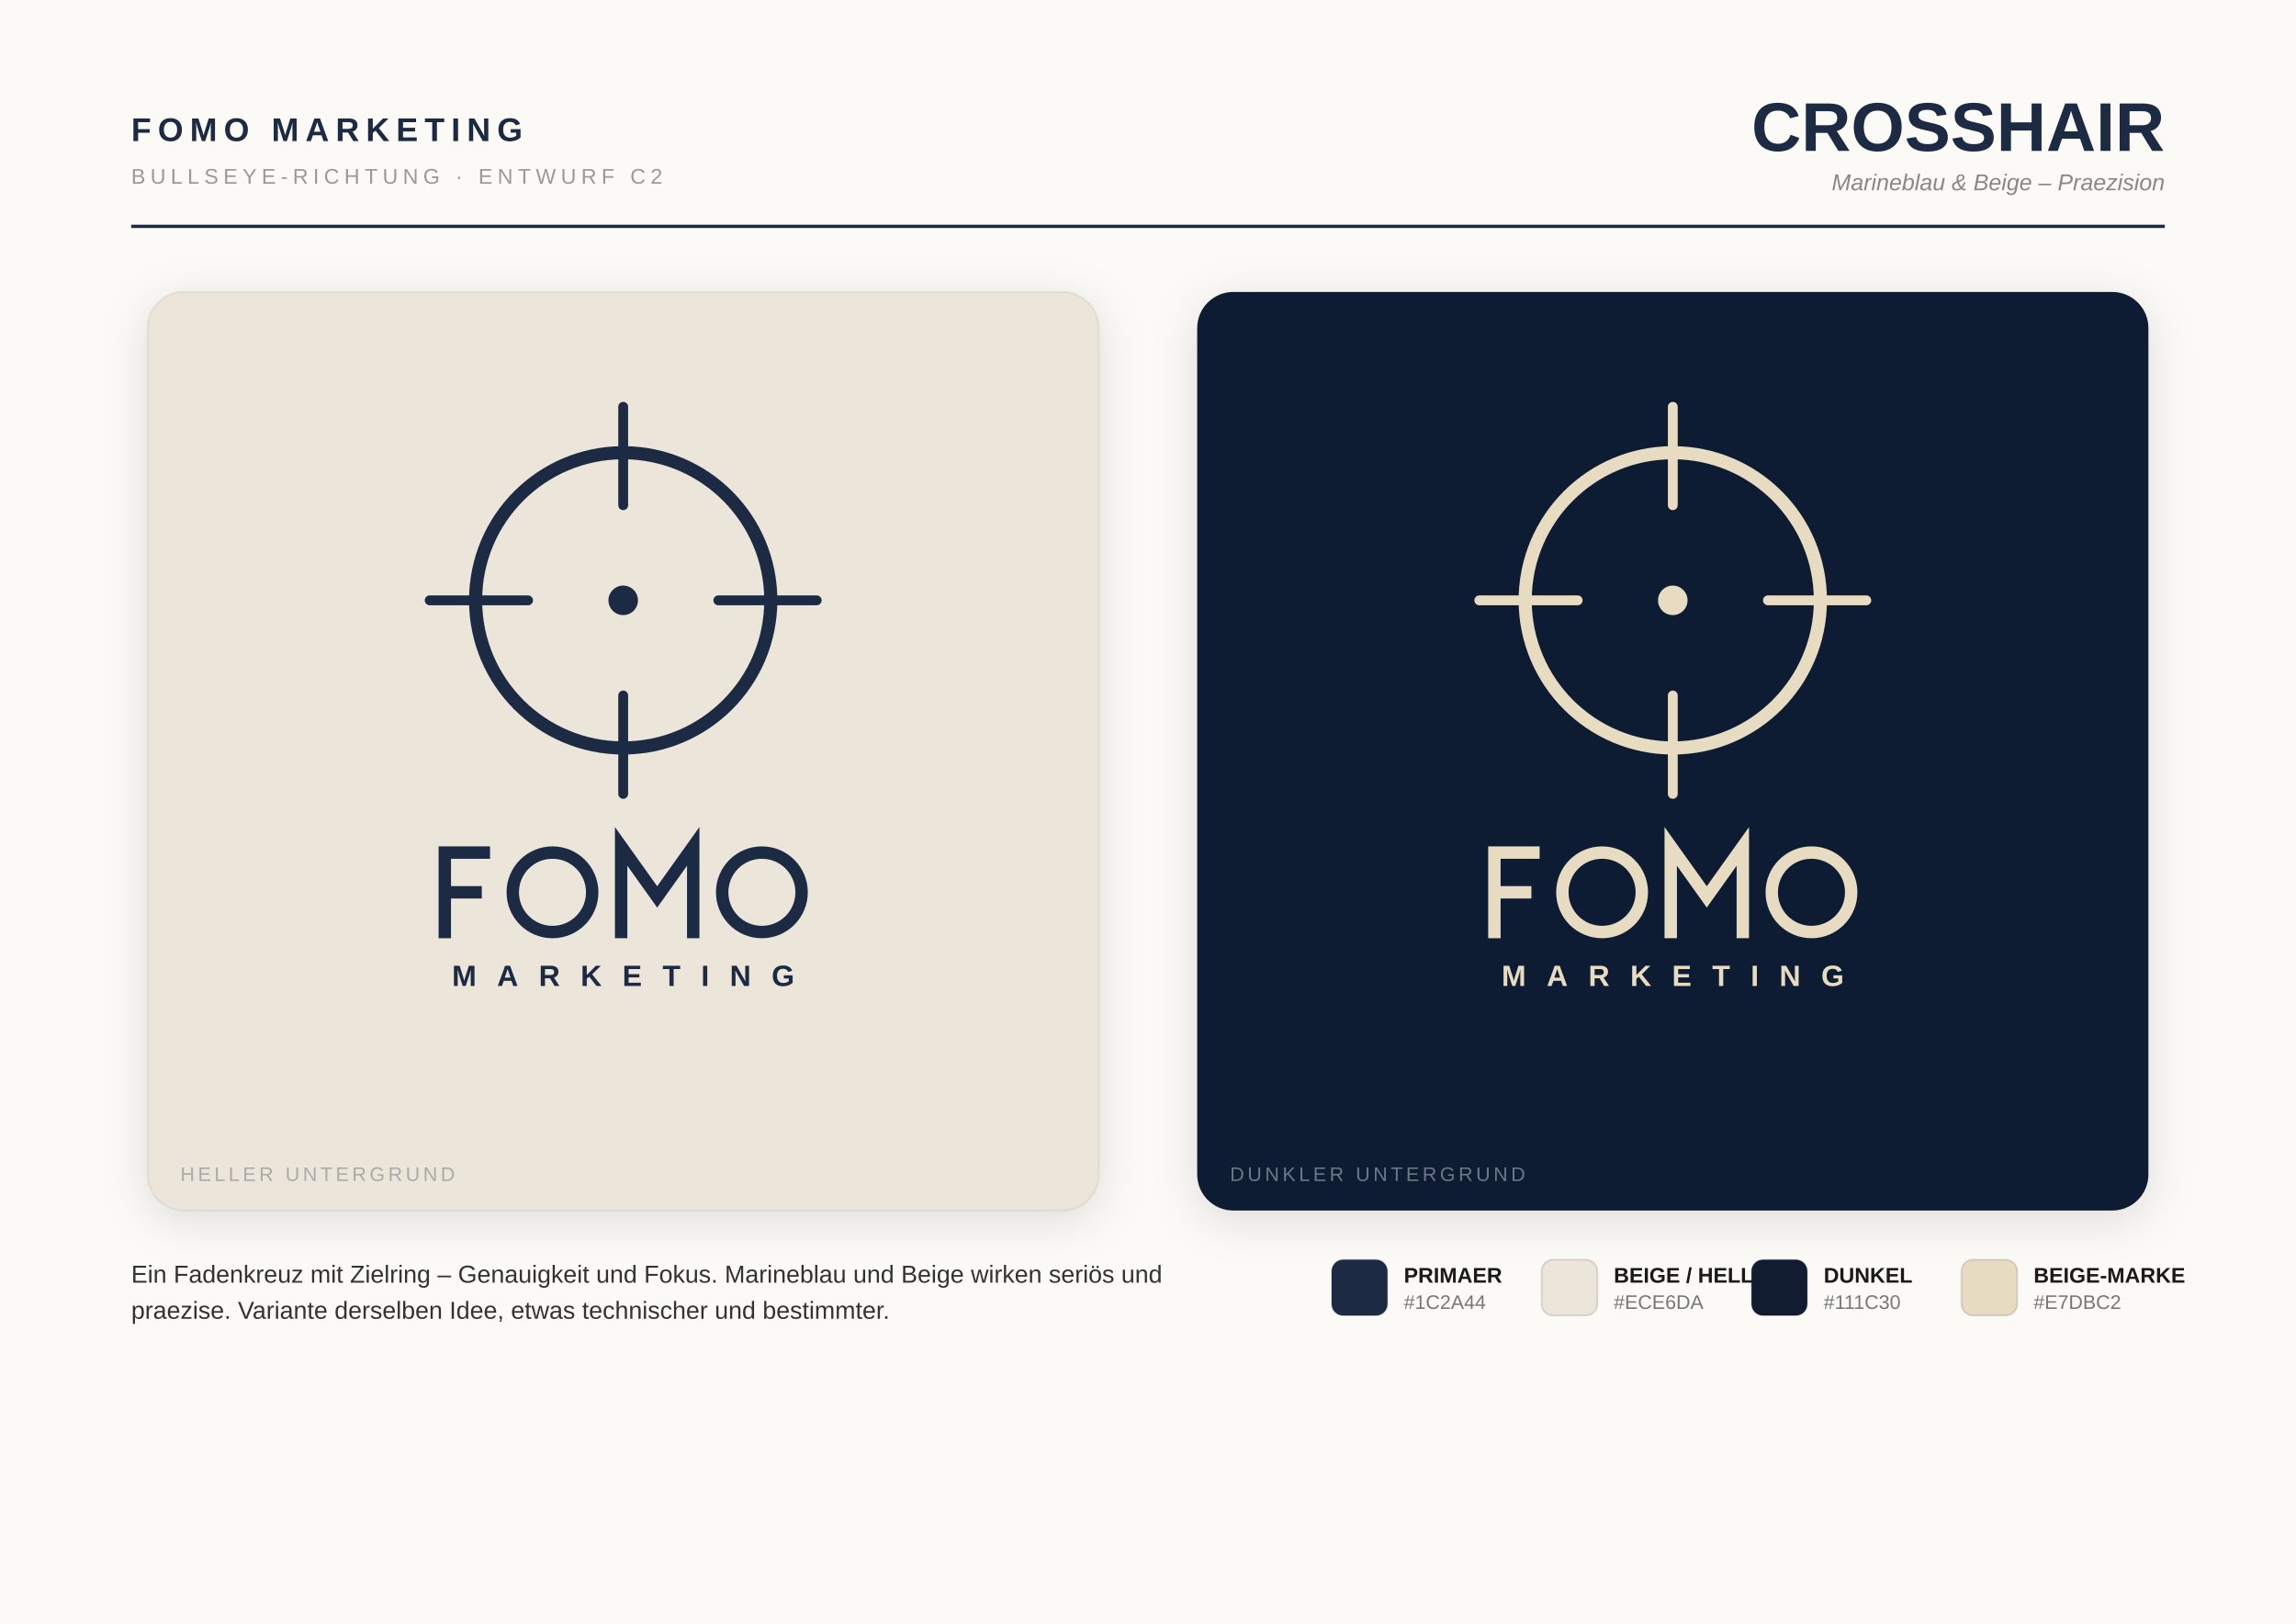
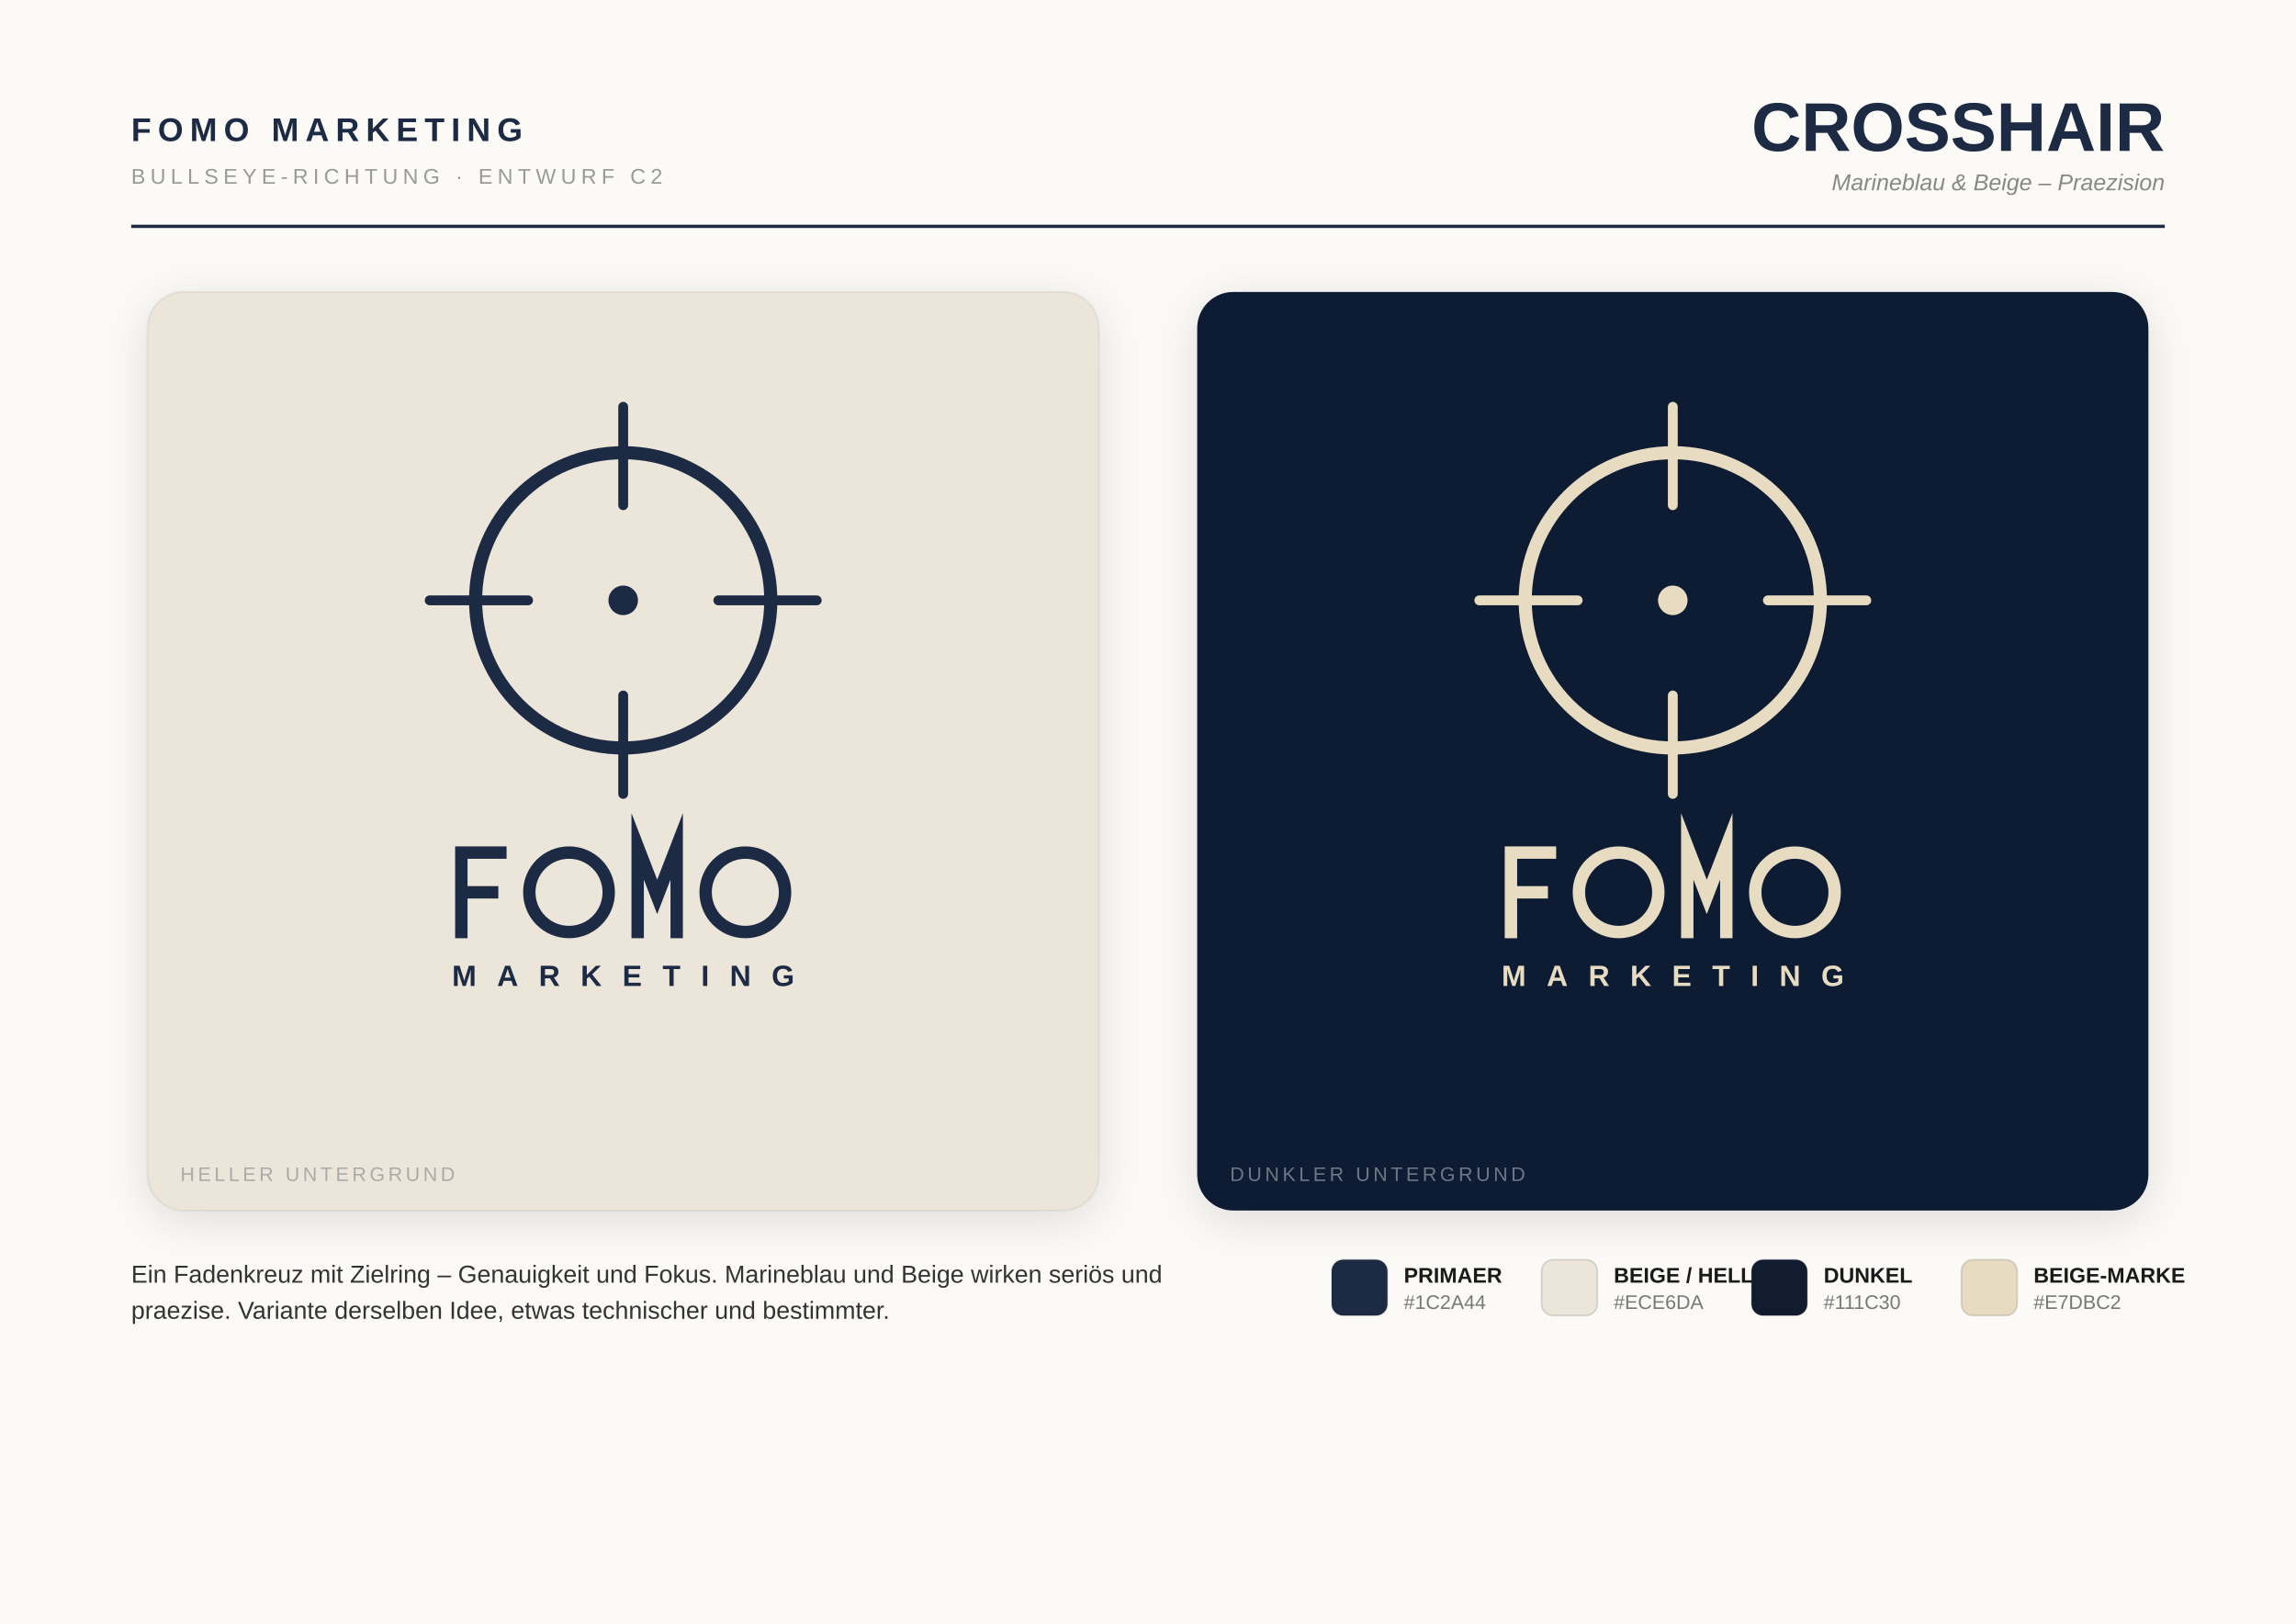
<svg xmlns="http://www.w3.org/2000/svg" width="1400" height="990" viewBox="0 0 1400 990">
  <defs>
    <filter id="soft" x="-20%" y="-20%" width="140%" height="140%">
      <feDropShadow dx="0" dy="6" stdDeviation="14" flood-color="#000" flood-opacity="0.12" />
    </filter>
  </defs>
  <rect width="1400" height="990" fill="#FBFAF7" />
  <text x="80" y="86" font-family="Liberation Sans, Arial, DejaVu Sans, sans-serif" font-size="20" font-weight="800" letter-spacing="4" fill="#1C2A44">FOMO MARKETING</text>
  <text x="80" y="112" font-family="Liberation Sans, Arial, DejaVu Sans, sans-serif" font-size="13" letter-spacing="3" fill="#999">BULLSEYE-RICHTUNG · ENTWURF C2</text>
  <text x="1320" y="92" font-family="Liberation Sans, Arial, DejaVu Sans, sans-serif" font-size="42" font-weight="800" text-anchor="end" fill="#1C2A44">CROSSHAIR</text>
  <text x="1320" y="116" font-family="Liberation Sans, Arial, DejaVu Sans, sans-serif" font-size="14" font-style="italic" text-anchor="end" fill="#888">Marineblau &amp; Beige – Praezision</text>
  <line x1="80" y1="138" x2="1320" y2="138" stroke="#1C2A44" stroke-width="2" />
  <rect x="90" y="178" width="580" height="560" rx="22" fill="#ECE6DA" stroke="#0000000f" stroke-width="1.2" filter="url(#soft)" />
  <rect x="730" y="178" width="580" height="560" rx="22" fill="#111C30" filter="url(#soft)" />
  <g transform="translate(380.0 366.0) scale(1.0) translate(-380.0 -458.0)">
    <circle cx="380.0" cy="458.0" r="90.0" fill="none" stroke="#1C2A44" stroke-width="8.0" />
    <circle cx="380.0" cy="458.0" r="9.0" fill="#1C2A44" />
    <line x1="380.0" y1="400.0" x2="380.0" y2="340.0" stroke="#1C2A44" stroke-width="6.0" stroke-linecap="round" />
    <line x1="438.0" y1="458.0" x2="498.0" y2="458.0" stroke="#1C2A44" stroke-width="6.0" stroke-linecap="round" />
    <line x1="380.0" y1="516.0" x2="380.0" y2="576.0" stroke="#1C2A44" stroke-width="6.0" stroke-linecap="round" />
    <line x1="322.0" y1="458.0" x2="262.0" y2="458.0" stroke="#1C2A44" stroke-width="6.0" stroke-linecap="round" />
  </g>
-   <path fill="none" stroke="#1C2A44" stroke-width="7.56" stroke-linecap="butt" stroke-linejoin="miter" stroke-miterlimit="8" d="M 271.22 516.00 L 271.22 572.00 M 271.22 519.78 L 298.80 519.78 M 271.22 544.00 L 293.78 544.00" />
-   <circle cx="336.88" cy="544.00" r="24.22" fill="none" stroke="#1C2A44" stroke-width="7.56" stroke-linecap="butt" stroke-linejoin="miter" stroke-miterlimit="8" />
-   <path fill="none" stroke="#1C2A44" stroke-width="7.56" stroke-linecap="butt" stroke-linejoin="miter" stroke-miterlimit="8" d="M 378.74 572.00 L 378.74 516.00 L 400.72 546.80 L 422.70 516.00 L 422.70 572.00" />
-   <circle cx="464.56" cy="544.00" r="24.22" fill="none" stroke="#1C2A44" stroke-width="7.56" stroke-linecap="butt" stroke-linejoin="miter" stroke-miterlimit="8" />
+   <path fill="none" stroke="#1C2A44" stroke-width="7.56" stroke-linecap="butt" stroke-linejoin="miter" stroke-miterlimit="8" d="M 281.30 516.00 L 281.30 572.00 M 281.30 519.78 L 308.88 519.78 M 281.30 544.00 L 303.86 544.00" />
+   <circle cx="346.96" cy="544.00" r="24.22" fill="none" stroke="#1C2A44" stroke-width="7.56" stroke-linecap="butt" stroke-linejoin="miter" stroke-miterlimit="8" />
+   <path fill="none" stroke="#1C2A44" stroke-width="7.56" stroke-linecap="butt" stroke-linejoin="miter" stroke-miterlimit="8" d="M 388.82 572.00 L 388.82 516.00 L 400.72 546.80 L 412.62 516.00 L 412.62 572.00" />
+   <circle cx="454.48" cy="544.00" r="24.22" fill="none" stroke="#1C2A44" stroke-width="7.56" stroke-linecap="butt" stroke-linejoin="miter" stroke-miterlimit="8" />
  <text x="380.00" y="601.12" font-family="Liberation Sans, Arial, DejaVu Sans, sans-serif" font-size="17.92" font-weight="600" letter-spacing="12.54" text-anchor="middle" fill="#1C2A44">MARKETING</text>
  <g transform="translate(1020.0 366.0) scale(1.0) translate(-1020.0 -458.0)">
    <circle cx="1020.0" cy="458.0" r="90.0" fill="none" stroke="#E7DBC2" stroke-width="8.0" />
    <circle cx="1020.0" cy="458.0" r="9.0" fill="#E7DBC2" />
    <line x1="1020.0" y1="400.0" x2="1020.0" y2="340.0" stroke="#E7DBC2" stroke-width="6.0" stroke-linecap="round" />
    <line x1="1078.0" y1="458.0" x2="1138.0" y2="458.0" stroke="#E7DBC2" stroke-width="6.0" stroke-linecap="round" />
    <line x1="1020.0" y1="516.0" x2="1020.0" y2="576.0" stroke="#E7DBC2" stroke-width="6.0" stroke-linecap="round" />
    <line x1="962.0" y1="458.0" x2="902.0" y2="458.0" stroke="#E7DBC2" stroke-width="6.0" stroke-linecap="round" />
  </g>
-   <path fill="none" stroke="#E7DBC2" stroke-width="7.56" stroke-linecap="butt" stroke-linejoin="miter" stroke-miterlimit="8" d="M 911.22 516.00 L 911.22 572.00 M 911.22 519.78 L 938.80 519.78 M 911.22 544.00 L 933.78 544.00" />
-   <circle cx="976.88" cy="544.00" r="24.22" fill="none" stroke="#E7DBC2" stroke-width="7.56" stroke-linecap="butt" stroke-linejoin="miter" stroke-miterlimit="8" />
-   <path fill="none" stroke="#E7DBC2" stroke-width="7.56" stroke-linecap="butt" stroke-linejoin="miter" stroke-miterlimit="8" d="M 1018.74 572.00 L 1018.74 516.00 L 1040.72 546.80 L 1062.70 516.00 L 1062.70 572.00" />
-   <circle cx="1104.56" cy="544.00" r="24.22" fill="none" stroke="#E7DBC2" stroke-width="7.56" stroke-linecap="butt" stroke-linejoin="miter" stroke-miterlimit="8" />
+   <path fill="none" stroke="#E7DBC2" stroke-width="7.56" stroke-linecap="butt" stroke-linejoin="miter" stroke-miterlimit="8" d="M 921.30 516.00 L 921.30 572.00 M 921.30 519.78 L 948.88 519.78 M 921.30 544.00 L 943.86 544.00" />
+   <circle cx="986.96" cy="544.00" r="24.22" fill="none" stroke="#E7DBC2" stroke-width="7.56" stroke-linecap="butt" stroke-linejoin="miter" stroke-miterlimit="8" />
+   <path fill="none" stroke="#E7DBC2" stroke-width="7.56" stroke-linecap="butt" stroke-linejoin="miter" stroke-miterlimit="8" d="M 1028.82 572.00 L 1028.82 516.00 L 1040.72 546.80 L 1052.62 516.00 L 1052.62 572.00" />
+   <circle cx="1094.48" cy="544.00" r="24.22" fill="none" stroke="#E7DBC2" stroke-width="7.56" stroke-linecap="butt" stroke-linejoin="miter" stroke-miterlimit="8" />
  <text x="1020.00" y="601.12" font-family="Liberation Sans, Arial, DejaVu Sans, sans-serif" font-size="17.92" font-weight="600" letter-spacing="12.54" text-anchor="middle" fill="#E7DBC2">MARKETING</text>
  <text x="110" y="720" font-family="Liberation Sans, Arial, DejaVu Sans, sans-serif" font-size="12" letter-spacing="2" fill="#aaa">HELLER UNTERGRUND</text>
  <text x="750" y="720" font-family="Liberation Sans, Arial, DejaVu Sans, sans-serif" font-size="12" letter-spacing="2" fill="#ffffff66">DUNKLER UNTERGRUND</text>
  <text x="80" y="782" font-family="Liberation Sans, Arial, DejaVu Sans, sans-serif" font-size="15" fill="#333">Ein Fadenkreuz mit Zielring – Genauigkeit und Fokus. Marineblau und Beige wirken seriös und</text>
  <text x="80" y="804" font-family="Liberation Sans, Arial, DejaVu Sans, sans-serif" font-size="15" fill="#333">praezise. Variante derselben Idee, etwas technischer und bestimmter.</text>
  <rect x="812" y="768" width="34" height="34" rx="7" fill="#1C2A44" stroke="#00000022" stroke-width="1" />
  <text x="856" y="782" font-family="Liberation Sans, Arial, DejaVu Sans, sans-serif" font-size="13" font-weight="700" fill="#1a1a1a">PRIMAER</text>
  <text x="856" y="798" font-family="Liberation Sans, Arial, DejaVu Sans, sans-serif" font-size="12" fill="#777">#1C2A44</text>
  <rect x="940" y="768" width="34" height="34" rx="7" fill="#ECE6DA" stroke="#00000022" stroke-width="1" />
  <text x="984" y="782" font-family="Liberation Sans, Arial, DejaVu Sans, sans-serif" font-size="13" font-weight="700" fill="#1a1a1a">BEIGE / HELL</text>
  <text x="984" y="798" font-family="Liberation Sans, Arial, DejaVu Sans, sans-serif" font-size="12" fill="#777">#ECE6DA</text>
  <rect x="1068" y="768" width="34" height="34" rx="7" fill="#111C30" stroke="#00000022" stroke-width="1" />
  <text x="1112" y="782" font-family="Liberation Sans, Arial, DejaVu Sans, sans-serif" font-size="13" font-weight="700" fill="#1a1a1a">DUNKEL</text>
  <text x="1112" y="798" font-family="Liberation Sans, Arial, DejaVu Sans, sans-serif" font-size="12" fill="#777">#111C30</text>
  <rect x="1196" y="768" width="34" height="34" rx="7" fill="#E7DBC2" stroke="#00000022" stroke-width="1" />
  <text x="1240" y="782" font-family="Liberation Sans, Arial, DejaVu Sans, sans-serif" font-size="13" font-weight="700" fill="#1a1a1a">BEIGE-MARKE</text>
  <text x="1240" y="798" font-family="Liberation Sans, Arial, DejaVu Sans, sans-serif" font-size="12" fill="#777">#E7DBC2</text>
</svg>
